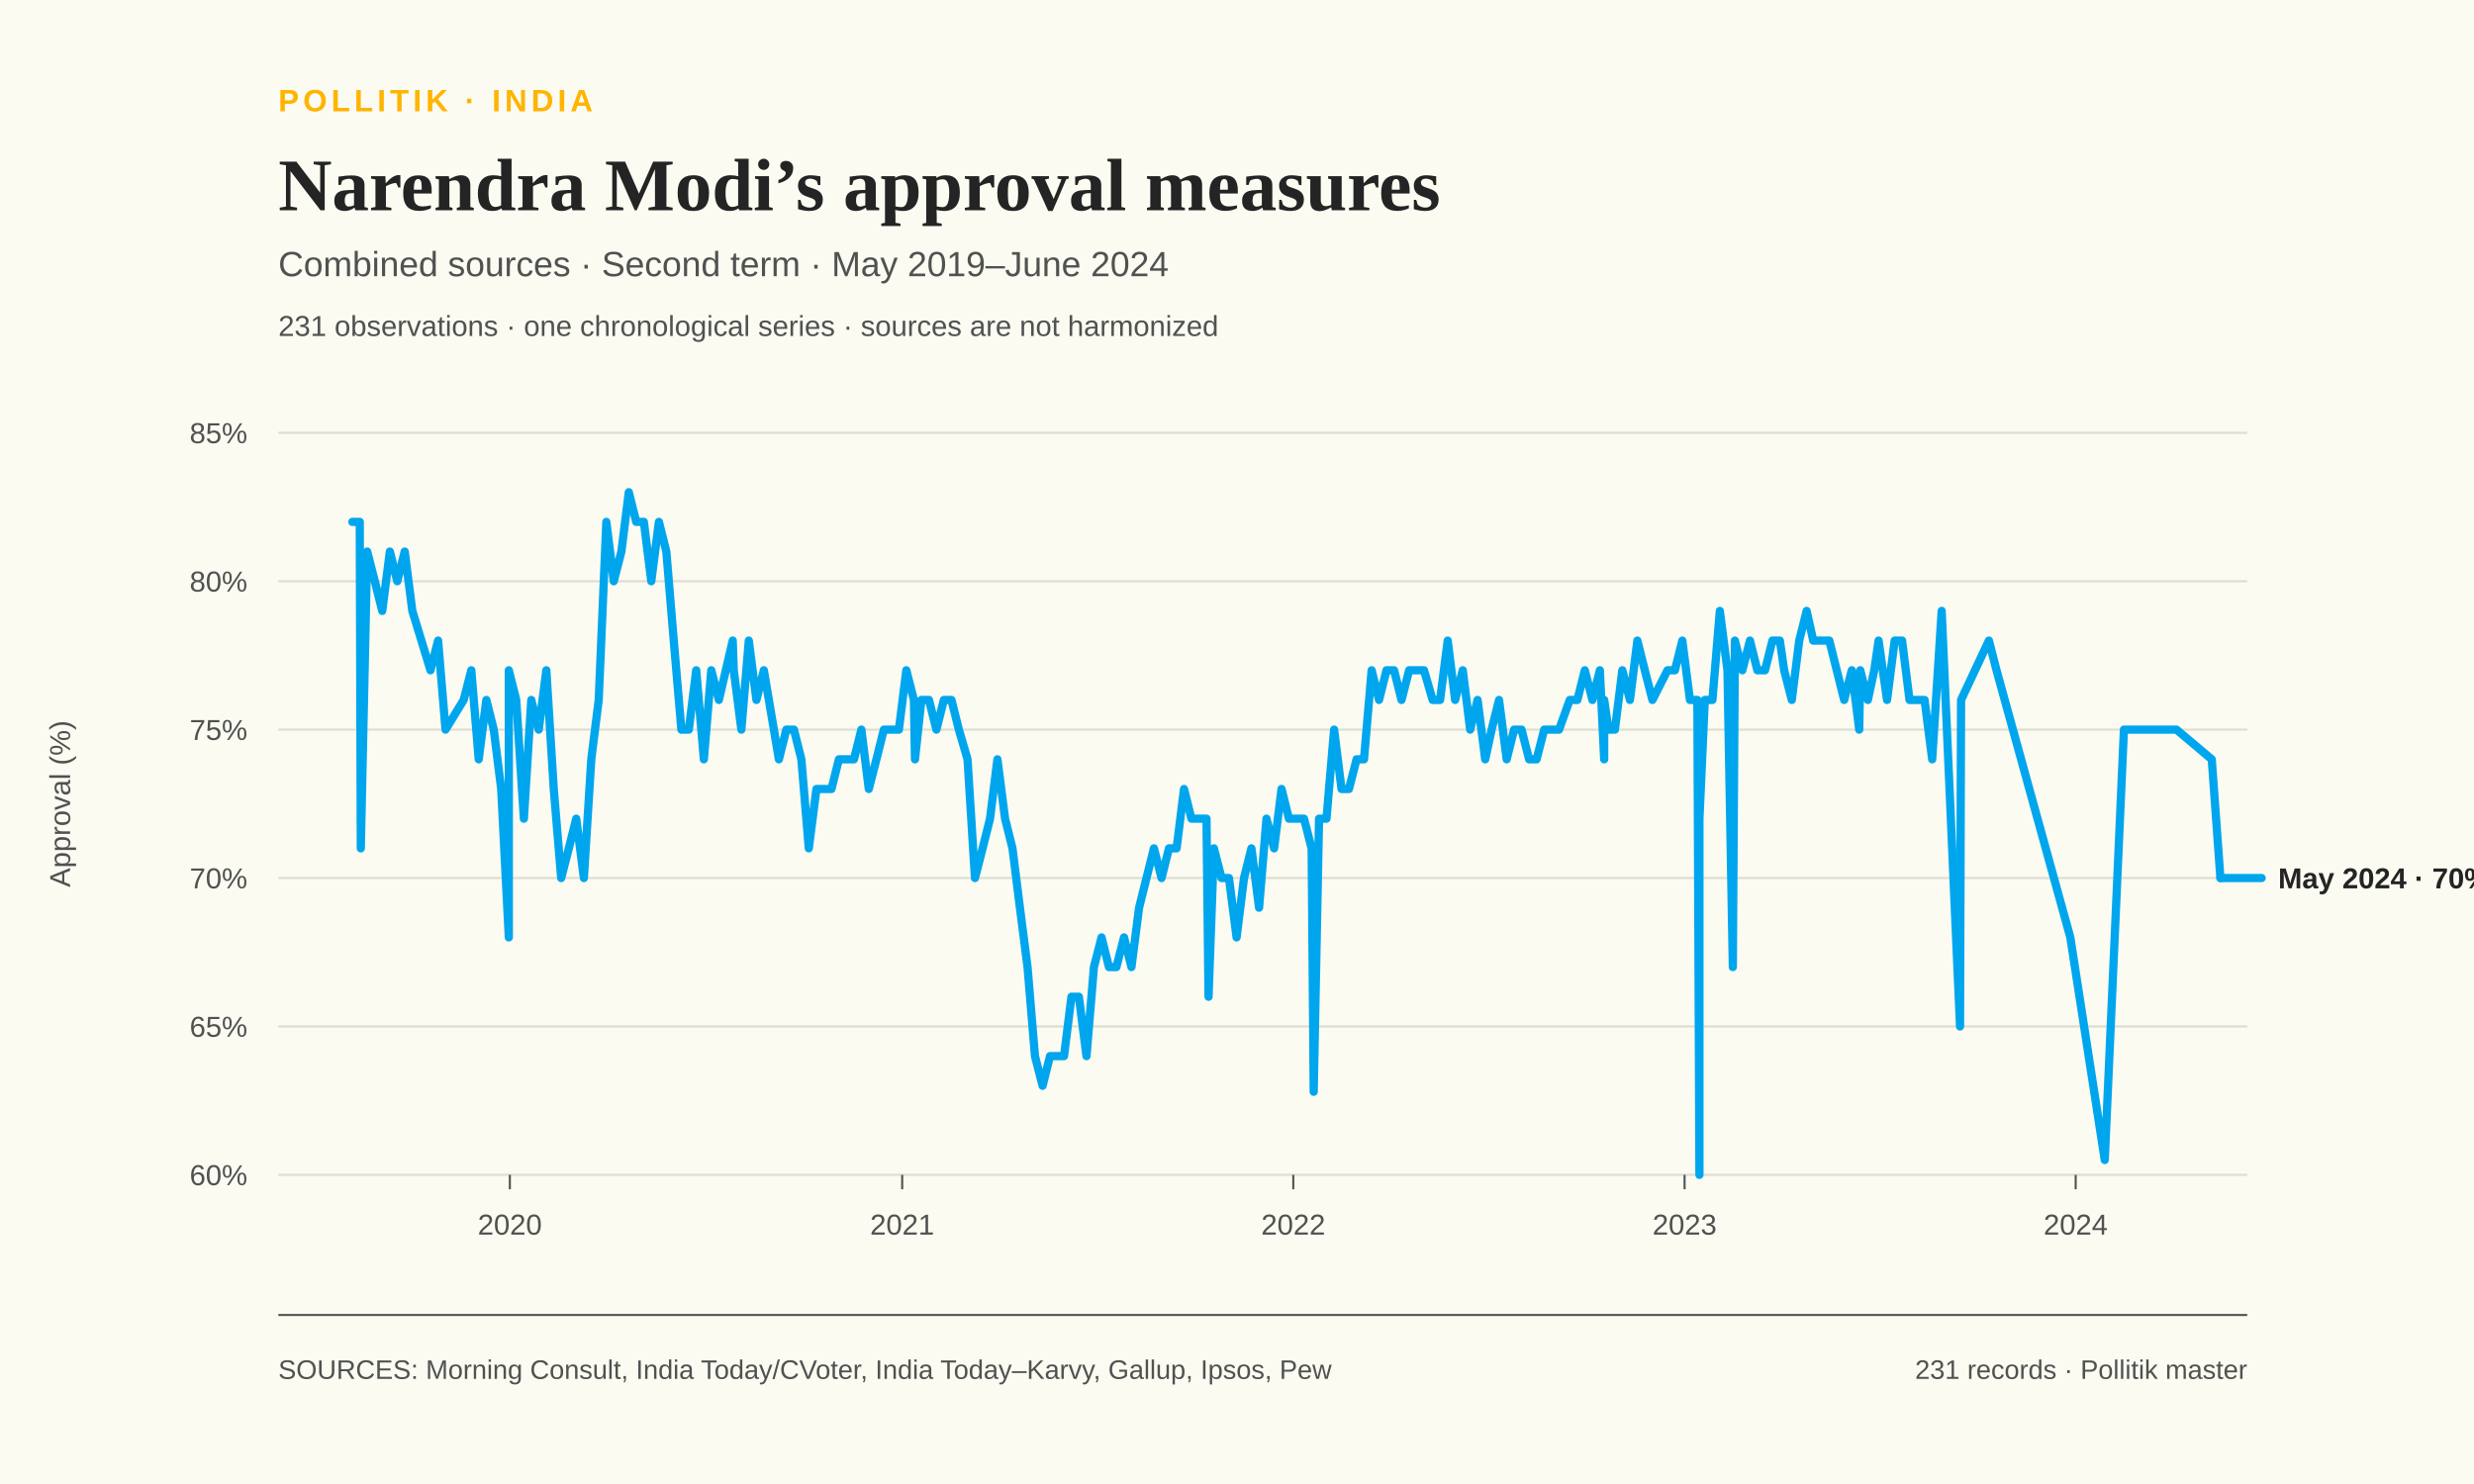
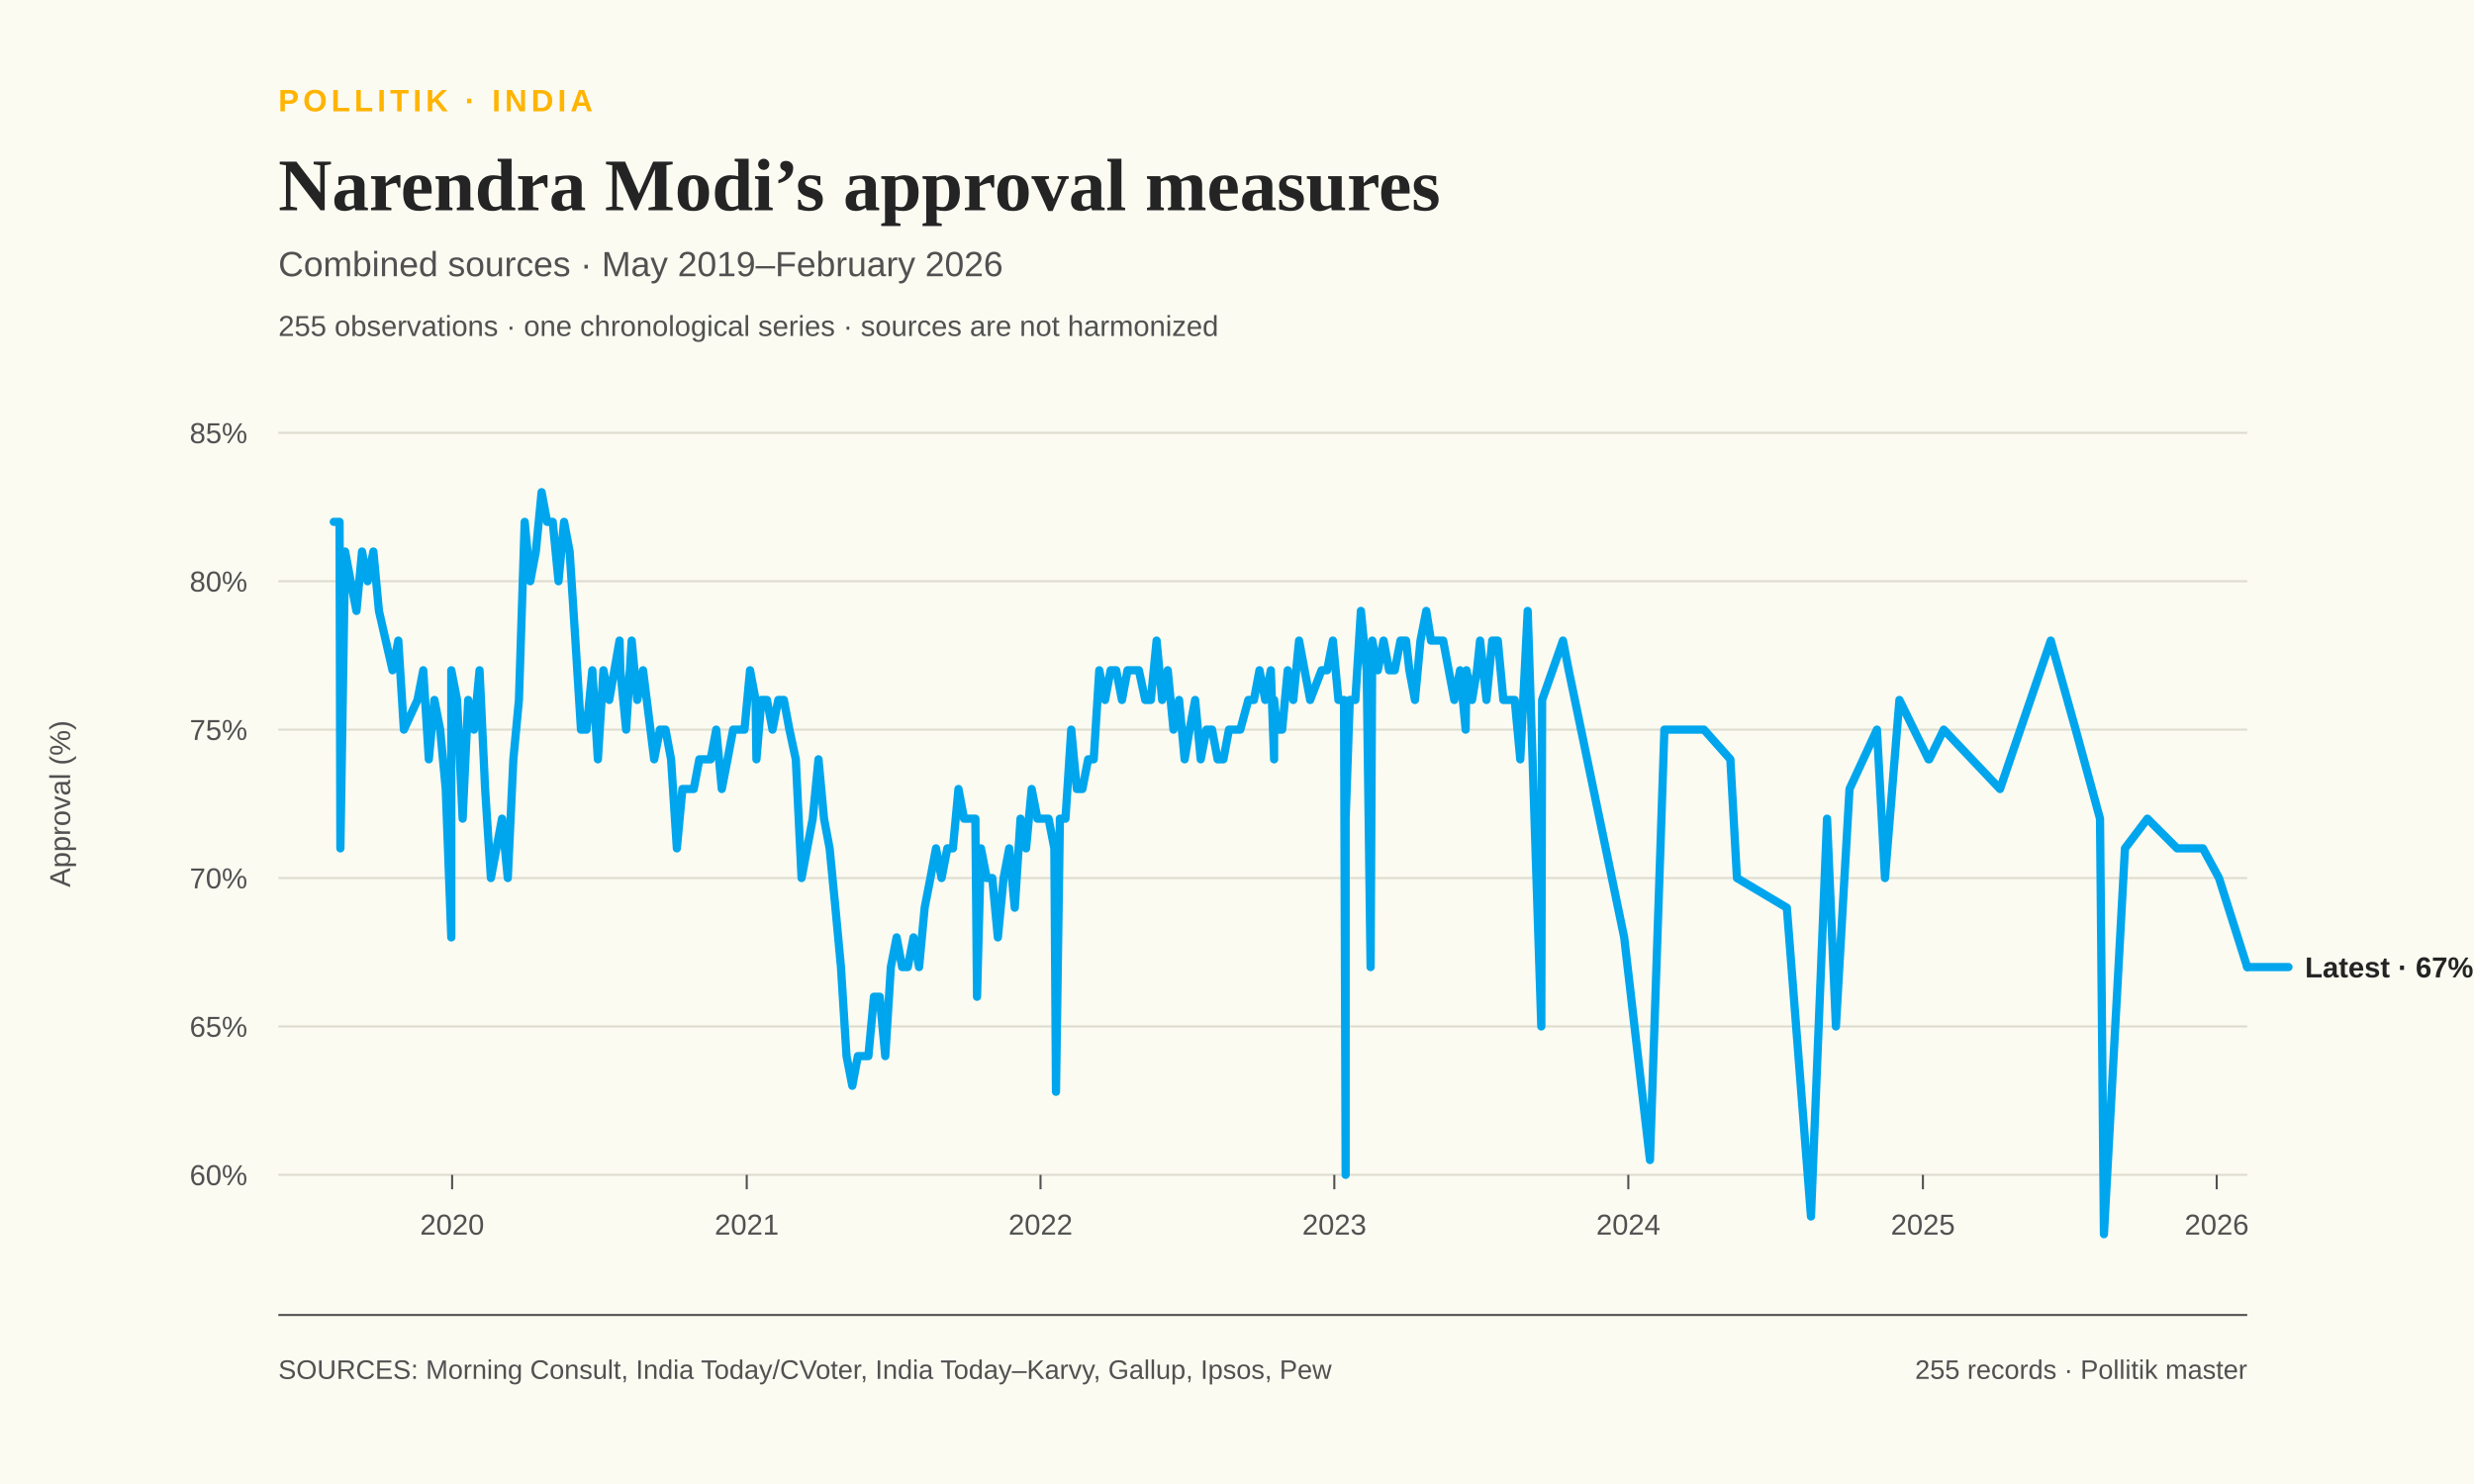
<svg xmlns="http://www.w3.org/2000/svg" width="1200" height="720" viewBox="0 0 1200 720" role="img" aria-labelledby="title description">
  <rect width="1200" height="720" fill="#FBFBF2" />
  <text x="135" y="54" fill="#FFB400" font-family="Arial, sans-serif" font-size="15" font-weight="700" letter-spacing="2">POLLITIK · INDIA</text>
  <text x="135" y="102" fill="#242424" font-family="Georgia, Times New Roman, serif" font-size="36" font-weight="700">Narendra Modi’s approval measures</text>
-   <text x="135" y="134" fill="#515151" font-family="Arial, sans-serif" font-size="17">Combined sources · Second term · May 2019–June 2024</text>
-   <text x="135" y="163" fill="#515151" font-family="Arial, sans-serif" font-size="14">231 observations · one chronological series · sources are not harmonized</text>
+   <text x="135" y="134" fill="#515151" font-family="Arial, sans-serif" font-size="17">Combined sources · May 2019–February 2026</text>
+   <text x="135" y="163" fill="#515151" font-family="Arial, sans-serif" font-size="14">255 observations · one chronological series · sources are not harmonized</text>
  <line x1="135" y1="570.0" x2="1090" y2="570.0" stroke="#DEDCCF" stroke-width="1" />
  <text x="120" y="575.0" text-anchor="end" fill="#515151" font-family="Arial, sans-serif" font-size="14">60%</text>
  <line x1="135" y1="498.0" x2="1090" y2="498.0" stroke="#DEDCCF" stroke-width="1" />
  <text x="120" y="503.0" text-anchor="end" fill="#515151" font-family="Arial, sans-serif" font-size="14">65%</text>
  <line x1="135" y1="426.0" x2="1090" y2="426.0" stroke="#DEDCCF" stroke-width="1" />
  <text x="120" y="431.0" text-anchor="end" fill="#515151" font-family="Arial, sans-serif" font-size="14">70%</text>
  <line x1="135" y1="354.0" x2="1090" y2="354.0" stroke="#DEDCCF" stroke-width="1" />
  <text x="120" y="359.0" text-anchor="end" fill="#515151" font-family="Arial, sans-serif" font-size="14">75%</text>
  <line x1="135" y1="282.0" x2="1090" y2="282.0" stroke="#DEDCCF" stroke-width="1" />
  <text x="120" y="287.0" text-anchor="end" fill="#515151" font-family="Arial, sans-serif" font-size="14">80%</text>
  <line x1="135" y1="210.0" x2="1090" y2="210.0" stroke="#DEDCCF" stroke-width="1" />
  <text x="120" y="215.0" text-anchor="end" fill="#515151" font-family="Arial, sans-serif" font-size="14">85%</text>
-   <line x1="247.3" y1="570" x2="247.3" y2="577" stroke="#515151" stroke-width="1" />
-   <text x="247.3" y="599" text-anchor="middle" fill="#515151" font-family="Arial, sans-serif" font-size="14">2020</text>
-   <line x1="437.6" y1="570" x2="437.6" y2="577" stroke="#515151" stroke-width="1" />
-   <text x="437.6" y="599" text-anchor="middle" fill="#515151" font-family="Arial, sans-serif" font-size="14">2021</text>
-   <line x1="627.3" y1="570" x2="627.3" y2="577" stroke="#515151" stroke-width="1" />
-   <text x="627.3" y="599" text-anchor="middle" fill="#515151" font-family="Arial, sans-serif" font-size="14">2022</text>
-   <line x1="817.1" y1="570" x2="817.1" y2="577" stroke="#515151" stroke-width="1" />
-   <text x="817.1" y="599" text-anchor="middle" fill="#515151" font-family="Arial, sans-serif" font-size="14">2023</text>
-   <line x1="1006.8" y1="570" x2="1006.8" y2="577" stroke="#515151" stroke-width="1" />
-   <text x="1006.8" y="599" text-anchor="middle" fill="#515151" font-family="Arial, sans-serif" font-size="14">2024</text>
+   <line x1="219.3" y1="570" x2="219.3" y2="577" stroke="#515151" stroke-width="1" />
+   <text x="219.3" y="599" text-anchor="middle" fill="#515151" font-family="Arial, sans-serif" font-size="14">2020</text>
+   <line x1="362.2" y1="570" x2="362.2" y2="577" stroke="#515151" stroke-width="1" />
+   <text x="362.2" y="599" text-anchor="middle" fill="#515151" font-family="Arial, sans-serif" font-size="14">2021</text>
+   <line x1="504.7" y1="570" x2="504.7" y2="577" stroke="#515151" stroke-width="1" />
+   <text x="504.7" y="599" text-anchor="middle" fill="#515151" font-family="Arial, sans-serif" font-size="14">2022</text>
+   <line x1="647.2" y1="570" x2="647.2" y2="577" stroke="#515151" stroke-width="1" />
+   <text x="647.2" y="599" text-anchor="middle" fill="#515151" font-family="Arial, sans-serif" font-size="14">2023</text>
+   <line x1="789.8" y1="570" x2="789.8" y2="577" stroke="#515151" stroke-width="1" />
+   <text x="789.8" y="599" text-anchor="middle" fill="#515151" font-family="Arial, sans-serif" font-size="14">2024</text>
+   <line x1="932.7" y1="570" x2="932.7" y2="577" stroke="#515151" stroke-width="1" />
+   <text x="932.7" y="599" text-anchor="middle" fill="#515151" font-family="Arial, sans-serif" font-size="14">2025</text>
+   <line x1="1075.2" y1="570" x2="1075.2" y2="577" stroke="#515151" stroke-width="1" />
+   <text x="1075.2" y="599" text-anchor="middle" fill="#515151" font-family="Arial, sans-serif" font-size="14">2026</text>
  <text transform="translate(34 390.0) rotate(-90)" text-anchor="middle" fill="#515151" font-family="Arial, sans-serif" font-size="14">Approval (%)</text>
-   <path d="M 170.9 253.2 L 174.5 253.2 L 175.0 411.6 L 178.1 267.6 L 181.8 282.0 L 185.4 296.4 L 189.1 267.6 L 192.7 282.0 L 196.3 267.6 L 200.0 296.4 L 208.8 325.2 L 212.5 310.8 L 216.1 354.0 L 224.9 339.6 L 228.6 325.2 L 232.2 368.4 L 235.9 339.6 L 239.5 354.0 L 243.1 382.8 L 246.8 454.8 L 246.8 325.2 L 250.4 339.6 L 254.1 397.2 L 257.7 339.6 L 261.3 354.0 L 265.0 325.2 L 268.6 382.8 L 272.2 426.0 L 275.9 411.6 L 279.5 397.2 L 283.2 426.0 L 286.8 368.4 L 290.4 339.6 L 294.1 253.2 L 297.7 282.0 L 301.4 267.6 L 305.0 238.8 L 308.6 253.2 L 312.3 253.2 L 315.9 282.0 L 319.6 253.2 L 323.2 267.6 L 326.8 310.8 L 330.5 354.0 L 334.1 354.0 L 337.7 325.2 L 341.4 368.4 L 345.0 325.2 L 348.7 339.6 L 355.4 310.8 L 355.9 325.2 L 359.6 354.0 L 363.2 310.8 L 366.9 339.6 L 370.5 325.2 L 377.8 368.4 L 381.4 354.0 L 385.1 354.0 L 388.7 368.4 L 392.3 411.6 L 396.0 382.8 L 399.6 382.8 L 403.3 382.8 L 406.9 368.4 L 410.5 368.4 L 414.2 368.4 L 417.8 354.0 L 421.4 382.8 L 425.1 368.4 L 428.7 354.0 L 432.4 354.0 L 436.0 354.0 L 439.6 325.2 L 443.3 339.6 L 443.8 368.4 L 446.9 339.6 L 450.6 339.6 L 450.6 339.6 L 454.2 354.0 L 457.8 339.6 L 461.5 339.6 L 465.1 354.0 L 469.3 368.4 L 472.9 426.0 L 476.6 411.6 L 480.2 397.2 L 483.8 368.4 L 487.5 397.2 L 491.1 411.6 L 494.7 440.4 L 498.4 469.2 L 502.0 512.4 L 505.7 526.8 L 509.3 512.4 L 512.4 512.4 L 516.1 512.4 L 519.7 483.6 L 523.3 483.6 L 527.0 512.4 L 530.6 469.2 L 534.3 454.8 L 537.9 469.2 L 541.5 469.2 L 545.2 454.8 L 548.8 469.2 L 552.5 440.4 L 556.1 426.0 L 559.7 411.6 L 563.4 426.0 L 567.0 411.6 L 570.7 411.6 L 574.3 382.8 L 577.9 397.2 L 581.6 397.2 L 585.2 397.2 L 586.2 483.6 L 588.8 411.6 L 592.5 426.0 L 596.1 426.0 L 599.8 454.8 L 603.4 426.0 L 607.0 411.6 L 610.7 440.4 L 614.3 397.2 L 618.0 411.6 L 621.6 382.8 L 625.2 397.2 L 628.9 397.2 L 632.5 397.2 L 636.2 411.6 L 637.2 529.7 L 639.8 397.2 L 643.4 397.2 L 647.1 354.0 L 650.7 382.8 L 654.3 382.8 L 658.0 368.4 L 661.6 368.4 L 665.3 325.2 L 668.9 339.6 L 672.5 325.2 L 676.2 325.2 L 679.8 339.6 L 683.5 325.2 L 687.1 325.2 L 690.7 325.2 L 694.9 339.6 L 698.5 339.6 L 702.2 310.8 L 705.8 339.6 L 709.5 325.2 L 713.1 354.0 L 716.7 339.6 L 720.4 368.4 L 723.5 354.0 L 727.1 339.6 L 730.8 368.4 L 734.4 354.0 L 738.0 354.0 L 741.7 368.4 L 745.3 368.4 L 749.0 354.0 L 752.6 354.0 L 756.2 354.0 L 761.4 339.6 L 765.1 339.6 L 768.7 325.2 L 772.4 339.6 L 776.0 325.2 L 778.1 368.4 L 778.1 339.6 L 780.2 354.0 L 783.3 354.0 L 786.9 325.2 L 790.6 339.6 L 794.2 310.8 L 797.8 325.2 L 801.5 339.6 L 808.8 325.2 L 812.4 325.2 L 816.0 310.8 L 819.7 339.6 L 823.3 339.6 L 824.3 570.0 L 824.3 397.2 L 826.9 339.6 L 830.6 339.6 L 834.2 296.4 L 837.9 325.2 L 840.5 469.2 L 841.5 310.8 L 845.1 325.2 L 848.8 310.8 L 852.4 325.2 L 856.1 325.2 L 859.7 310.8 L 863.3 310.8 L 865.4 325.2 L 869.1 339.6 L 872.7 310.8 L 876.3 296.4 L 879.5 310.8 L 883.6 310.8 L 887.3 310.8 L 890.9 325.2 L 894.5 339.6 L 898.2 325.2 L 901.8 354.0 L 902.3 325.2 L 906.0 339.6 L 909.1 325.2 L 911.2 310.8 L 915.3 339.6 L 919.0 310.8 L 922.6 310.8 L 926.2 339.6 L 929.9 339.6 L 933.5 339.6 L 937.2 368.4 L 941.8 296.4 L 950.7 498.0 L 951.2 339.6 L 964.7 310.8 L 968.4 325.2 L 1004.2 454.8 L 1020.9 562.8 L 1030.2 354.0 L 1041.7 354.0 L 1055.7 354.0 L 1072.8 368.4 L 1077.0 426.0" fill="none" stroke="#00A6ED" stroke-width="4" stroke-linecap="round" stroke-linejoin="round" />
-   <line x1="1077.0" y1="426.0" x2="1097.0" y2="426.0" stroke="#00A6ED" stroke-width="4" stroke-linecap="round" />
-   <text x="1105.0" y="431.0" fill="#242424" font-family="Arial, sans-serif" font-size="14" font-weight="700">May 2024 · 70%</text>
+   <path d="M 161.9 253.2 L 164.7 253.2 L 165.1 411.6 L 167.4 267.6 L 170.1 282.0 L 172.9 296.4 L 175.6 267.6 L 178.3 282.0 L 181.1 267.6 L 183.8 296.4 L 190.4 325.2 L 193.2 310.8 L 195.9 354.0 L 202.5 339.6 L 205.3 325.2 L 208.0 368.4 L 210.7 339.6 L 213.5 354.0 L 216.2 382.8 L 218.9 454.8 L 218.9 325.2 L 221.7 339.6 L 224.4 397.2 L 227.1 339.6 L 229.9 354.0 L 232.6 325.2 L 235.3 382.8 L 238.1 426.0 L 240.8 411.6 L 243.5 397.2 L 246.3 426.0 L 249.0 368.4 L 251.7 339.6 L 254.5 253.2 L 257.2 282.0 L 259.9 267.6 L 262.7 238.8 L 265.4 253.2 L 268.1 253.2 L 270.9 282.0 L 273.6 253.2 L 276.3 267.6 L 279.1 310.8 L 281.8 354.0 L 284.5 354.0 L 287.3 325.2 L 290.0 368.4 L 292.7 325.2 L 295.5 339.6 L 300.5 310.8 L 300.9 325.2 L 303.7 354.0 L 306.4 310.8 L 309.1 339.6 L 311.9 325.2 L 317.3 368.4 L 320.1 354.0 L 322.8 354.0 L 325.5 368.4 L 328.3 411.6 L 331.0 382.8 L 333.7 382.8 L 336.5 382.8 L 339.2 368.4 L 341.9 368.4 L 344.7 368.4 L 347.4 354.0 L 350.1 382.8 L 352.9 368.4 L 355.6 354.0 L 358.3 354.0 L 361.1 354.0 L 363.8 325.2 L 366.5 339.6 L 366.9 368.4 L 369.3 339.6 L 372.0 339.6 L 372.0 339.6 L 374.7 354.0 L 377.5 339.6 L 380.2 339.6 L 382.9 354.0 L 386.0 368.4 L 388.8 426.0 L 391.5 411.6 L 394.2 397.2 L 397.0 368.4 L 399.7 397.2 L 402.4 411.6 L 405.2 440.4 L 407.9 469.2 L 410.6 512.4 L 413.4 526.8 L 416.1 512.4 L 418.5 512.4 L 421.2 512.4 L 423.9 483.6 L 426.7 483.6 L 429.4 512.4 L 432.1 469.2 L 434.9 454.8 L 437.6 469.2 L 440.3 469.2 L 443.1 454.8 L 445.8 469.2 L 448.5 440.4 L 451.3 426.0 L 454.0 411.6 L 456.7 426.0 L 459.5 411.6 L 462.2 411.6 L 464.9 382.8 L 467.6 397.2 L 470.4 397.2 L 473.1 397.2 L 473.9 483.6 L 475.8 411.6 L 478.6 426.0 L 481.3 426.0 L 484.0 454.8 L 486.8 426.0 L 489.5 411.6 L 492.2 440.4 L 495.0 397.2 L 497.7 411.6 L 500.4 382.8 L 503.2 397.2 L 505.9 397.2 L 508.6 397.2 L 511.4 411.6 L 512.2 529.7 L 514.1 397.2 L 516.8 397.2 L 519.6 354.0 L 522.3 382.8 L 525.0 382.8 L 527.8 368.4 L 530.5 368.4 L 533.2 325.2 L 536.0 339.6 L 538.7 325.2 L 541.4 325.2 L 544.2 339.6 L 546.9 325.2 L 549.6 325.2 L 552.4 325.2 L 555.5 339.6 L 558.2 339.6 L 561.0 310.8 L 563.7 339.6 L 566.4 325.2 L 569.2 354.0 L 571.9 339.6 L 574.6 368.4 L 577.0 354.0 L 579.7 339.6 L 582.4 368.4 L 585.2 354.0 L 587.9 354.0 L 590.6 368.4 L 593.4 368.4 L 596.1 354.0 L 598.8 354.0 L 601.6 354.0 L 605.5 339.6 L 608.2 339.6 L 610.9 325.2 L 613.7 339.6 L 616.4 325.2 L 618.0 368.4 L 618.0 339.6 L 619.5 354.0 L 621.9 354.0 L 624.6 325.2 L 627.3 339.6 L 630.1 310.8 L 632.8 325.2 L 635.5 339.6 L 641.0 325.2 L 643.7 325.2 L 646.5 310.8 L 649.2 339.6 L 651.9 339.6 L 652.7 570.0 L 652.7 397.2 L 654.7 339.6 L 657.4 339.6 L 660.1 296.4 L 662.9 325.2 L 664.8 469.2 L 665.6 310.8 L 668.3 325.2 L 671.1 310.8 L 673.8 325.2 L 676.5 325.2 L 679.3 310.8 L 682.0 310.8 L 683.6 325.2 L 686.3 339.6 L 689.0 310.8 L 691.8 296.4 L 694.1 310.8 L 697.2 310.8 L 700.0 310.8 L 702.7 325.2 L 705.4 339.6 L 708.2 325.2 L 710.9 354.0 L 711.3 325.2 L 714.0 339.6 L 716.4 325.2 L 717.9 310.8 L 721.0 339.6 L 723.8 310.8 L 726.5 310.8 L 729.2 339.6 L 732.0 339.6 L 734.7 339.6 L 737.4 368.4 L 741.0 296.4 L 747.6 498.0 L 748.0 339.6 L 758.1 310.8 L 760.9 325.2 L 787.8 454.8 L 800.3 562.8 L 807.3 354.0 L 815.9 354.0 L 826.5 354.0 L 839.3 368.4 L 842.5 426.0 L 866.7 440.4 L 878.4 590.2 L 886.2 397.2 L 890.5 498.0 L 897.1 382.8 L 910.4 354.0 L 914.3 426.0 L 921.3 339.6 L 935.4 368.4 L 935.8 368.4 L 942.8 354.0 L 942.8 354.0 L 970.1 382.8 L 994.7 310.8 L 1006.8 354.0 L 1006.8 354.0 L 1018.6 397.2 L 1020.5 598.8 L 1030.7 411.6 L 1041.6 397.2 L 1056.0 411.6 L 1068.5 411.6 L 1076.3 426.0 L 1090.0 469.2" fill="none" stroke="#00A6ED" stroke-width="4" stroke-linecap="round" stroke-linejoin="round" />
+   <line x1="1090.0" y1="469.2" x2="1110.0" y2="469.2" stroke="#00A6ED" stroke-width="4" stroke-linecap="round" />
+   <text x="1118.0" y="474.2" fill="#242424" font-family="Arial, sans-serif" font-size="14" font-weight="700">Latest · 67%</text>
  <line x1="135" y1="638" x2="1090" y2="638" stroke="#515151" stroke-width="1" />
  <text x="135" y="669" fill="#515151" font-family="Arial, sans-serif" font-size="13">SOURCES: Morning Consult, India Today/CVoter, India Today–Karvy, Gallup, Ipsos, Pew</text>
-   <text x="1090" y="669" text-anchor="end" fill="#515151" font-family="Arial, sans-serif" font-size="13">231 records · Pollitik master</text>
+   <text x="1090" y="669" text-anchor="end" fill="#515151" font-family="Arial, sans-serif" font-size="13">255 records · Pollitik master</text>
</svg>
